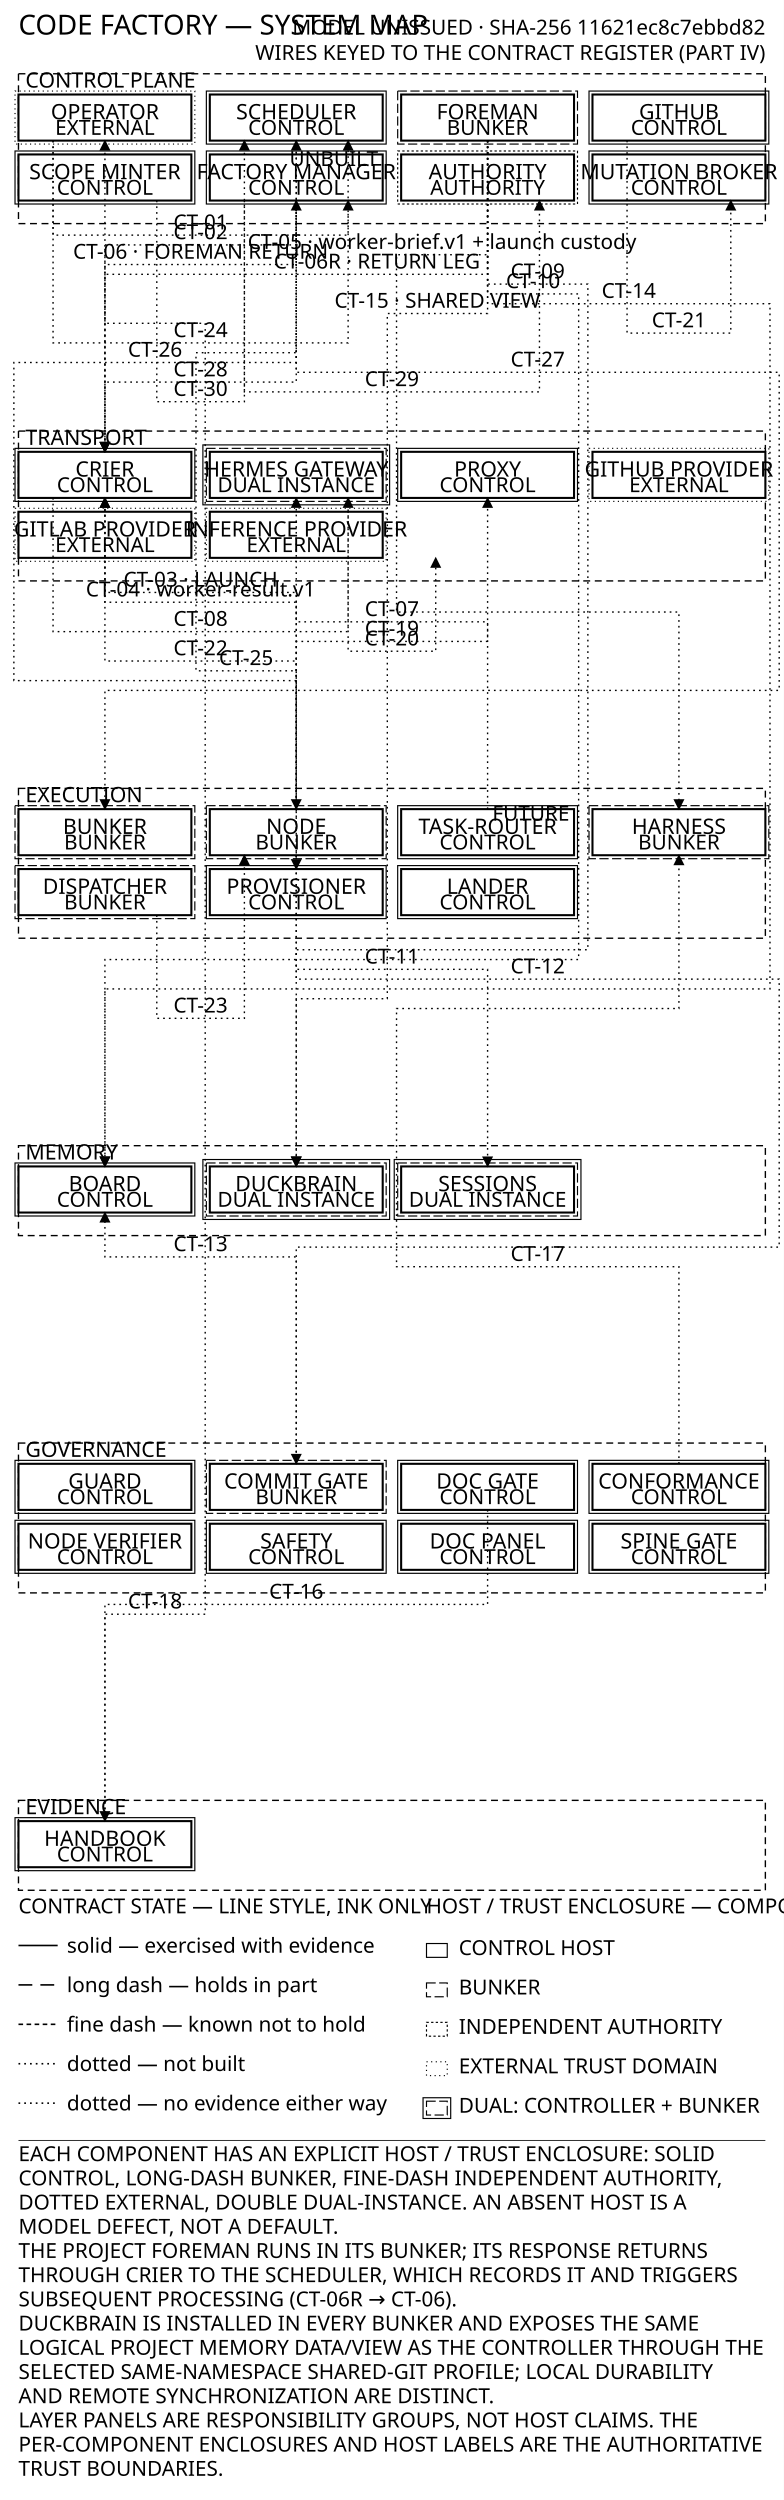
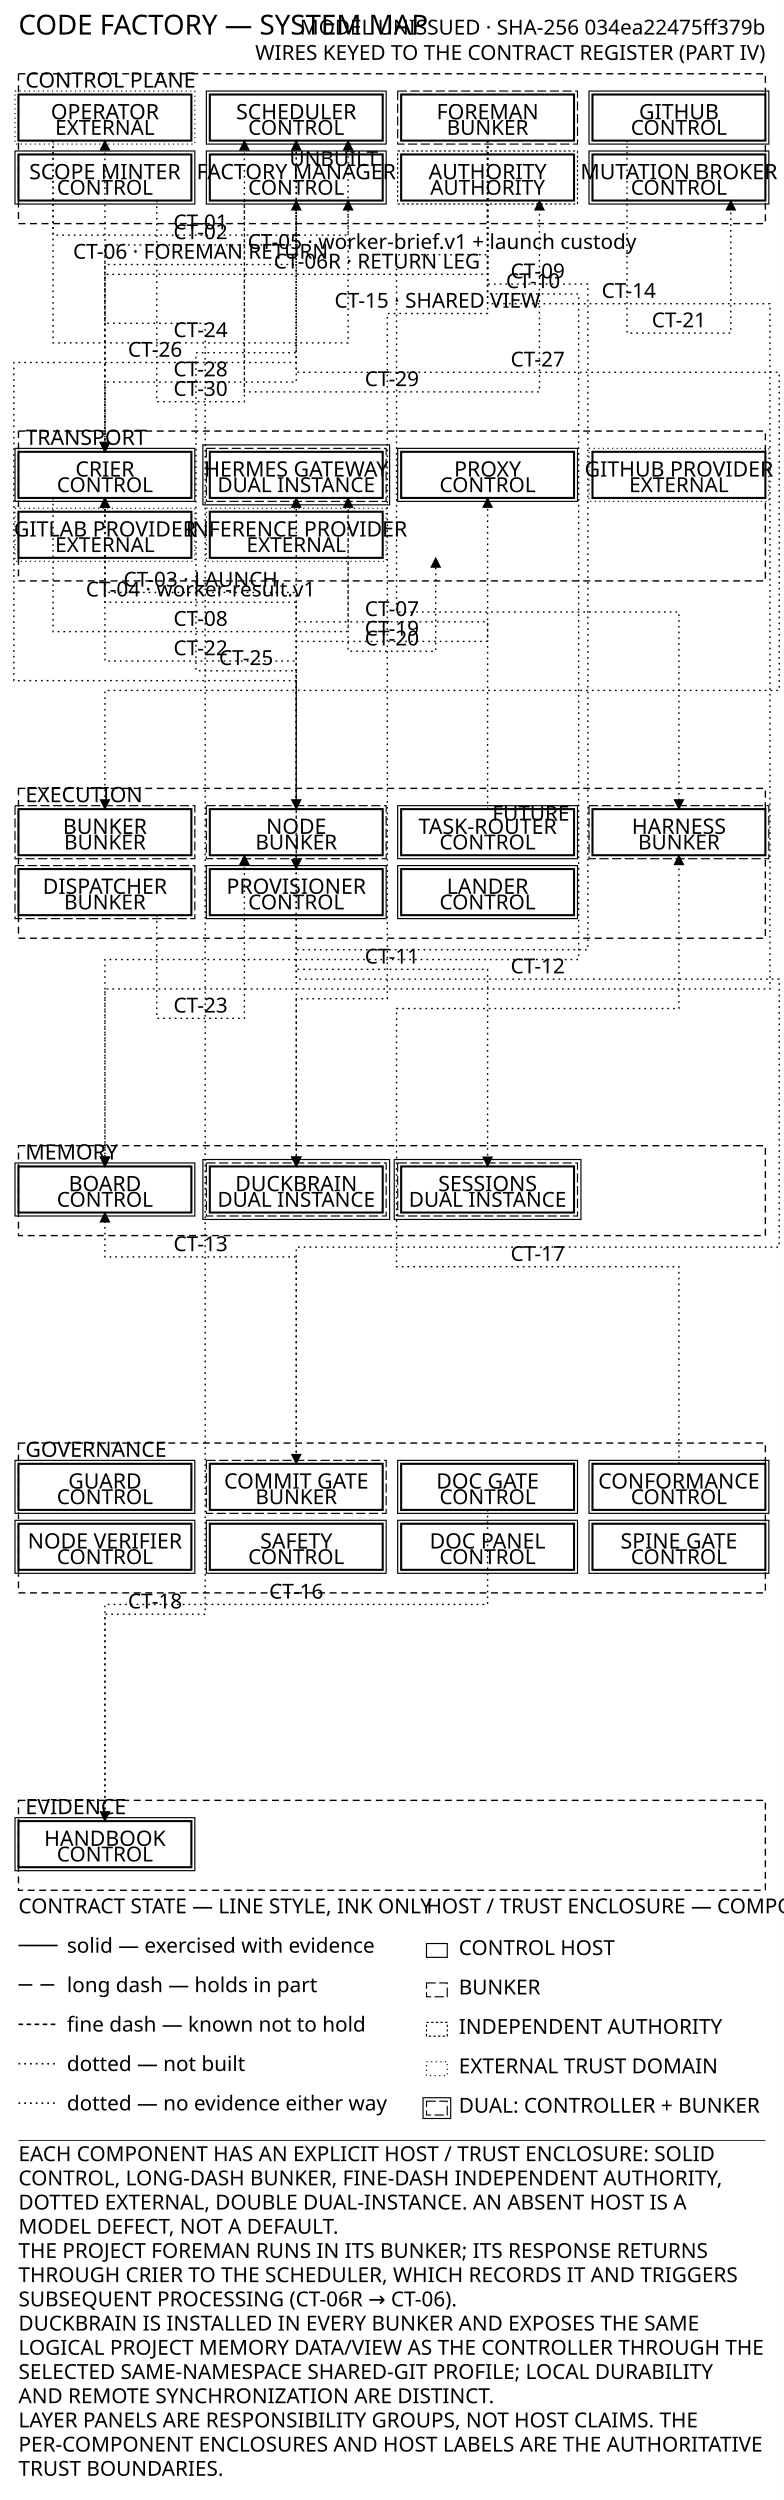
<svg xmlns="http://www.w3.org/2000/svg" width="170.0mm" height="542.2mm" viewBox="0 0 680 2169.0" preserveAspectRatio="xMidYMid meet">
  <rect width="680" height="2169.0" fill="#ffffff" />
  <defs>
    <marker id="ar" viewBox="0 0 10 10" refX="9" refY="5" markerWidth="8" markerHeight="8" orient="auto">
      <path d="M0,0 L10,5 L0,10 z" fill="#000000" />
    </marker>
  </defs>
  <g font-family="Routed Gothic Narrow, Routed Gothic, sans-serif">
    <text x="16.0" y="30.0" font-size="24.00" fill="#000000" text-anchor="start">CODE FACTORY — SYSTEM MAP</text>
-     <text x="664.0" y="30.0" font-size="18.00" fill="#000000" text-anchor="end">MODEL UNISSUED · SHA-256 11621ec8c7ebbd82</text>
+     <text x="664.0" y="30.0" font-size="18.00" fill="#000000" text-anchor="end">MODEL UNISSUED · SHA-256 034ea22475ff379b</text>
    <text x="664.0" y="52.0" font-size="18.00" fill="#000000" text-anchor="end">WIRES KEYED TO THE CONTRACT REGISTER (PART IV)</text>
    <rect x="16.0" y="64.0" width="648.0" height="130.0" fill="none" stroke="#000000" stroke-width="1.2" stroke-dasharray="6 4" />
    <text x="22.0" y="76.0" font-size="18.50" fill="#000000" text-anchor="start">CONTROL PLANE</text>
    <rect x="13.0" y="79.0" width="156.0" height="46.0" fill="none" stroke="#000000" stroke-width="1.0" stroke-dasharray="1 3" />
    <rect x="16.0" y="82.0" width="150.0" height="40.0" fill="#ffffff" stroke="#000000" stroke-width="1.8" />
    <text x="91.0" y="103.5" font-size="18.50" fill="#000000" text-anchor="middle">OPERATOR</text>
    <text x="91.0" y="117.0" font-size="18.00" fill="#000000" text-anchor="middle">EXTERNAL</text>
    <rect x="179.0" y="79.0" width="156.0" height="46.0" fill="none" stroke="#000000" stroke-width="1.0" />
    <rect x="182.0" y="82.0" width="150.0" height="40.0" fill="#ffffff" stroke="#000000" stroke-width="1.8" />
    <text x="257.0" y="103.5" font-size="18.50" fill="#000000" text-anchor="middle">SCHEDULER</text>
    <text x="257.0" y="117.0" font-size="18.00" fill="#000000" text-anchor="middle">CONTROL</text>
    <rect x="345.0" y="79.0" width="156.0" height="46.0" fill="none" stroke="#000000" stroke-width="1.0" stroke-dasharray="8 3" />
    <rect x="348.0" y="82.0" width="150.0" height="40.0" fill="#ffffff" stroke="#000000" stroke-width="1.8" />
    <text x="423.0" y="103.5" font-size="18.50" fill="#000000" text-anchor="middle">FOREMAN</text>
    <text x="423.0" y="117.0" font-size="18.00" fill="#000000" text-anchor="middle">BUNKER</text>
    <rect x="511.0" y="79.0" width="156.0" height="46.0" fill="none" stroke="#000000" stroke-width="1.0" />
    <rect x="514.0" y="82.0" width="150.0" height="40.0" fill="#ffffff" stroke="#000000" stroke-width="1.8" />
    <text x="589.0" y="103.5" font-size="18.50" fill="#000000" text-anchor="middle">GITHUB</text>
    <text x="589.0" y="117.0" font-size="18.00" fill="#000000" text-anchor="middle">CONTROL</text>
    <rect x="13.0" y="131.0" width="156.0" height="46.0" fill="none" stroke="#000000" stroke-width="1.0" />
    <rect x="16.0" y="134.0" width="150.0" height="40.0" fill="#ffffff" stroke="#000000" stroke-width="1.8" />
    <text x="91.0" y="155.5" font-size="18.50" fill="#000000" text-anchor="middle">SCOPE MINTER</text>
    <text x="91.0" y="169.0" font-size="18.00" fill="#000000" text-anchor="middle">CONTROL</text>
    <rect x="179.0" y="131.0" width="156.0" height="46.0" fill="none" stroke="#000000" stroke-width="1.0" />
    <rect x="182.0" y="134.0" width="150.0" height="40.0" fill="#ffffff" stroke="#000000" stroke-width="1.8" />
    <text x="257.0" y="155.5" font-size="18.50" fill="#000000" text-anchor="middle">FACTORY MANAGER</text>
    <text x="328.0" y="144.0" font-size="18.00" fill="#000000" text-anchor="end">UNBUILT</text>
    <text x="257.0" y="169.0" font-size="18.00" fill="#000000" text-anchor="middle">CONTROL</text>
    <rect x="345.0" y="131.0" width="156.0" height="46.0" fill="none" stroke="#000000" stroke-width="1.0" stroke-dasharray="2 2" />
    <rect x="348.0" y="134.0" width="150.0" height="40.0" fill="#ffffff" stroke="#000000" stroke-width="1.8" />
    <text x="423.0" y="155.5" font-size="18.50" fill="#000000" text-anchor="middle">AUTHORITY</text>
    <text x="423.0" y="169.0" font-size="18.00" fill="#000000" text-anchor="middle">AUTHORITY</text>
    <rect x="511.0" y="131.0" width="156.0" height="46.0" fill="none" stroke="#000000" stroke-width="1.0" />
    <rect x="514.0" y="134.0" width="150.0" height="40.0" fill="#ffffff" stroke="#000000" stroke-width="1.8" />
    <text x="589.0" y="155.5" font-size="18.50" fill="#000000" text-anchor="middle">MUTATION BROKER</text>
    <text x="589.0" y="169.0" font-size="18.00" fill="#000000" text-anchor="middle">CONTROL</text>
    <rect x="16.0" y="374.0" width="648.0" height="130.0" fill="none" stroke="#000000" stroke-width="1.2" stroke-dasharray="6 4" />
    <text x="22.0" y="386.0" font-size="18.50" fill="#000000" text-anchor="start">TRANSPORT</text>
    <rect x="13.0" y="389.0" width="156.0" height="46.0" fill="none" stroke="#000000" stroke-width="1.0" />
    <rect x="16.0" y="392.0" width="150.0" height="40.0" fill="#ffffff" stroke="#000000" stroke-width="1.8" />
    <text x="91.0" y="413.5" font-size="18.50" fill="#000000" text-anchor="middle">CRIER</text>
    <text x="91.0" y="427.0" font-size="18.00" fill="#000000" text-anchor="middle">CONTROL</text>
    <rect x="179.0" y="389.0" width="156.0" height="46.0" fill="none" stroke="#000000" stroke-width="1.0" stroke-dasharray="8 3" />
    <rect x="176.0" y="386.0" width="162.0" height="52.0" fill="none" stroke="#000000" stroke-width="1.0" />
    <rect x="182.0" y="392.0" width="150.0" height="40.0" fill="#ffffff" stroke="#000000" stroke-width="1.8" />
    <text x="257.0" y="413.5" font-size="18.50" fill="#000000" text-anchor="middle">HERMES GATEWAY</text>
    <text x="257.0" y="427.0" font-size="18.00" fill="#000000" text-anchor="middle">DUAL INSTANCE</text>
    <rect x="345.0" y="389.0" width="156.0" height="46.0" fill="none" stroke="#000000" stroke-width="1.0" />
    <rect x="348.0" y="392.0" width="150.0" height="40.0" fill="#ffffff" stroke="#000000" stroke-width="1.8" />
    <text x="423.0" y="413.5" font-size="18.50" fill="#000000" text-anchor="middle">PROXY</text>
    <text x="423.0" y="427.0" font-size="18.00" fill="#000000" text-anchor="middle">CONTROL</text>
    <rect x="511.0" y="389.0" width="156.0" height="46.0" fill="none" stroke="#000000" stroke-width="1.0" stroke-dasharray="1 3" />
    <rect x="514.0" y="392.0" width="150.0" height="40.0" fill="#ffffff" stroke="#000000" stroke-width="1.8" />
    <text x="589.0" y="413.5" font-size="18.50" fill="#000000" text-anchor="middle">GITHUB PROVIDER</text>
    <text x="589.0" y="427.0" font-size="18.00" fill="#000000" text-anchor="middle">EXTERNAL</text>
    <rect x="13.0" y="441.0" width="156.0" height="46.0" fill="none" stroke="#000000" stroke-width="1.0" stroke-dasharray="1 3" />
    <rect x="16.0" y="444.0" width="150.0" height="40.0" fill="#ffffff" stroke="#000000" stroke-width="1.8" />
    <text x="91.0" y="465.5" font-size="18.50" fill="#000000" text-anchor="middle">GITLAB PROVIDER</text>
    <text x="91.0" y="479.0" font-size="18.00" fill="#000000" text-anchor="middle">EXTERNAL</text>
    <rect x="179.0" y="441.0" width="156.0" height="46.0" fill="none" stroke="#000000" stroke-width="1.0" stroke-dasharray="1 3" />
    <rect x="182.0" y="444.0" width="150.0" height="40.0" fill="#ffffff" stroke="#000000" stroke-width="1.8" />
    <text x="257.0" y="465.5" font-size="18.50" fill="#000000" text-anchor="middle">INFERENCE PROVIDER</text>
    <text x="257.0" y="479.0" font-size="18.00" fill="#000000" text-anchor="middle">EXTERNAL</text>
    <rect x="16.0" y="684.0" width="648.0" height="130.0" fill="none" stroke="#000000" stroke-width="1.2" stroke-dasharray="6 4" />
    <text x="22.0" y="696.0" font-size="18.50" fill="#000000" text-anchor="start">EXECUTION</text>
    <rect x="13.0" y="699.0" width="156.0" height="46.0" fill="none" stroke="#000000" stroke-width="1.0" stroke-dasharray="8 3" />
    <rect x="16.0" y="702.0" width="150.0" height="40.0" fill="#ffffff" stroke="#000000" stroke-width="1.8" />
    <text x="91.0" y="723.5" font-size="18.50" fill="#000000" text-anchor="middle">BUNKER</text>
    <text x="91.0" y="737.0" font-size="18.00" fill="#000000" text-anchor="middle">BUNKER</text>
    <rect x="179.0" y="699.0" width="156.0" height="46.0" fill="none" stroke="#000000" stroke-width="1.0" stroke-dasharray="8 3" />
    <rect x="182.0" y="702.0" width="150.0" height="40.0" fill="#ffffff" stroke="#000000" stroke-width="1.8" />
    <text x="257.0" y="723.5" font-size="18.50" fill="#000000" text-anchor="middle">NODE</text>
    <text x="257.0" y="737.0" font-size="18.00" fill="#000000" text-anchor="middle">BUNKER</text>
    <rect x="345.0" y="699.0" width="156.0" height="46.0" fill="none" stroke="#000000" stroke-width="1.0" />
    <rect x="348.0" y="702.0" width="150.0" height="40.0" fill="#ffffff" stroke="#000000" stroke-width="1.8" />
    <text x="423.0" y="723.5" font-size="18.50" fill="#000000" text-anchor="middle">TASK-ROUTER</text>
    <text x="494.0" y="712.0" font-size="18.00" fill="#000000" text-anchor="end">FUTURE</text>
    <text x="423.0" y="737.0" font-size="18.00" fill="#000000" text-anchor="middle">CONTROL</text>
    <rect x="511.0" y="699.0" width="156.0" height="46.0" fill="none" stroke="#000000" stroke-width="1.0" stroke-dasharray="8 3" />
    <rect x="514.0" y="702.0" width="150.0" height="40.0" fill="#ffffff" stroke="#000000" stroke-width="1.8" />
    <text x="589.0" y="723.5" font-size="18.50" fill="#000000" text-anchor="middle">HARNESS</text>
    <text x="589.0" y="737.0" font-size="18.00" fill="#000000" text-anchor="middle">BUNKER</text>
    <rect x="13.0" y="751.0" width="156.0" height="46.0" fill="none" stroke="#000000" stroke-width="1.0" stroke-dasharray="8 3" />
    <rect x="16.0" y="754.0" width="150.0" height="40.0" fill="#ffffff" stroke="#000000" stroke-width="1.8" />
    <text x="91.0" y="775.5" font-size="18.50" fill="#000000" text-anchor="middle">DISPATCHER</text>
    <text x="91.0" y="789.0" font-size="18.00" fill="#000000" text-anchor="middle">BUNKER</text>
    <rect x="179.0" y="751.0" width="156.0" height="46.0" fill="none" stroke="#000000" stroke-width="1.0" />
    <rect x="182.0" y="754.0" width="150.0" height="40.0" fill="#ffffff" stroke="#000000" stroke-width="1.8" />
    <text x="257.0" y="775.5" font-size="18.50" fill="#000000" text-anchor="middle">PROVISIONER</text>
    <text x="257.0" y="789.0" font-size="18.00" fill="#000000" text-anchor="middle">CONTROL</text>
    <rect x="345.0" y="751.0" width="156.0" height="46.0" fill="none" stroke="#000000" stroke-width="1.0" />
    <rect x="348.0" y="754.0" width="150.0" height="40.0" fill="#ffffff" stroke="#000000" stroke-width="1.8" />
    <text x="423.0" y="775.5" font-size="18.50" fill="#000000" text-anchor="middle">LANDER</text>
    <text x="423.0" y="789.0" font-size="18.00" fill="#000000" text-anchor="middle">CONTROL</text>
    <rect x="16.0" y="994.0" width="648.0" height="78.0" fill="none" stroke="#000000" stroke-width="1.2" stroke-dasharray="6 4" />
    <text x="22.0" y="1006.0" font-size="18.50" fill="#000000" text-anchor="start">MEMORY</text>
    <rect x="13.0" y="1009.0" width="156.0" height="46.0" fill="none" stroke="#000000" stroke-width="1.0" />
    <rect x="16.0" y="1012.0" width="150.0" height="40.0" fill="#ffffff" stroke="#000000" stroke-width="1.8" />
    <text x="91.0" y="1033.5" font-size="18.50" fill="#000000" text-anchor="middle">BOARD</text>
    <text x="91.0" y="1047.0" font-size="18.00" fill="#000000" text-anchor="middle">CONTROL</text>
    <rect x="179.0" y="1009.0" width="156.0" height="46.0" fill="none" stroke="#000000" stroke-width="1.0" stroke-dasharray="8 3" />
    <rect x="176.0" y="1006.0" width="162.0" height="52.0" fill="none" stroke="#000000" stroke-width="1.0" />
    <rect x="182.0" y="1012.0" width="150.0" height="40.0" fill="#ffffff" stroke="#000000" stroke-width="1.8" />
    <text x="257.0" y="1033.5" font-size="18.50" fill="#000000" text-anchor="middle">DUCKBRAIN</text>
    <text x="257.0" y="1047.0" font-size="18.00" fill="#000000" text-anchor="middle">DUAL INSTANCE</text>
    <rect x="345.0" y="1009.0" width="156.0" height="46.0" fill="none" stroke="#000000" stroke-width="1.0" stroke-dasharray="8 3" />
    <rect x="342.0" y="1006.0" width="162.0" height="52.0" fill="none" stroke="#000000" stroke-width="1.0" />
    <rect x="348.0" y="1012.0" width="150.0" height="40.0" fill="#ffffff" stroke="#000000" stroke-width="1.8" />
    <text x="423.0" y="1033.5" font-size="18.50" fill="#000000" text-anchor="middle">SESSIONS</text>
    <text x="423.0" y="1047.0" font-size="18.00" fill="#000000" text-anchor="middle">DUAL INSTANCE</text>
    <rect x="16.0" y="1252.0" width="648.0" height="130.0" fill="none" stroke="#000000" stroke-width="1.2" stroke-dasharray="6 4" />
    <text x="22.0" y="1264.0" font-size="18.50" fill="#000000" text-anchor="start">GOVERNANCE</text>
    <rect x="13.0" y="1267.0" width="156.0" height="46.0" fill="none" stroke="#000000" stroke-width="1.0" />
    <rect x="16.0" y="1270.0" width="150.0" height="40.0" fill="#ffffff" stroke="#000000" stroke-width="1.8" />
    <text x="91.0" y="1291.5" font-size="18.50" fill="#000000" text-anchor="middle">GUARD</text>
    <text x="91.0" y="1305.0" font-size="18.00" fill="#000000" text-anchor="middle">CONTROL</text>
    <rect x="179.0" y="1267.0" width="156.0" height="46.0" fill="none" stroke="#000000" stroke-width="1.0" stroke-dasharray="8 3" />
    <rect x="182.0" y="1270.0" width="150.0" height="40.0" fill="#ffffff" stroke="#000000" stroke-width="1.8" />
    <text x="257.0" y="1291.5" font-size="18.50" fill="#000000" text-anchor="middle">COMMIT GATE</text>
    <text x="257.0" y="1305.0" font-size="18.00" fill="#000000" text-anchor="middle">BUNKER</text>
    <rect x="345.0" y="1267.0" width="156.0" height="46.0" fill="none" stroke="#000000" stroke-width="1.0" />
    <rect x="348.0" y="1270.0" width="150.0" height="40.0" fill="#ffffff" stroke="#000000" stroke-width="1.8" />
    <text x="423.0" y="1291.5" font-size="18.50" fill="#000000" text-anchor="middle">DOC GATE</text>
    <text x="423.0" y="1305.0" font-size="18.00" fill="#000000" text-anchor="middle">CONTROL</text>
    <rect x="511.0" y="1267.0" width="156.0" height="46.0" fill="none" stroke="#000000" stroke-width="1.0" />
    <rect x="514.0" y="1270.0" width="150.0" height="40.0" fill="#ffffff" stroke="#000000" stroke-width="1.8" />
    <text x="589.0" y="1291.5" font-size="18.50" fill="#000000" text-anchor="middle">CONFORMANCE</text>
    <text x="589.0" y="1305.0" font-size="18.00" fill="#000000" text-anchor="middle">CONTROL</text>
    <rect x="13.0" y="1319.0" width="156.0" height="46.0" fill="none" stroke="#000000" stroke-width="1.0" />
    <rect x="16.0" y="1322.0" width="150.0" height="40.0" fill="#ffffff" stroke="#000000" stroke-width="1.8" />
    <text x="91.0" y="1343.5" font-size="18.50" fill="#000000" text-anchor="middle">NODE VERIFIER</text>
    <text x="91.0" y="1357.0" font-size="18.00" fill="#000000" text-anchor="middle">CONTROL</text>
    <rect x="179.0" y="1319.0" width="156.0" height="46.0" fill="none" stroke="#000000" stroke-width="1.0" />
    <rect x="182.0" y="1322.0" width="150.0" height="40.0" fill="#ffffff" stroke="#000000" stroke-width="1.8" />
    <text x="257.0" y="1343.5" font-size="18.50" fill="#000000" text-anchor="middle">SAFETY</text>
    <text x="257.0" y="1357.0" font-size="18.00" fill="#000000" text-anchor="middle">CONTROL</text>
    <rect x="345.0" y="1319.0" width="156.0" height="46.0" fill="none" stroke="#000000" stroke-width="1.0" />
    <rect x="348.0" y="1322.0" width="150.0" height="40.0" fill="#ffffff" stroke="#000000" stroke-width="1.8" />
    <text x="423.0" y="1343.5" font-size="18.50" fill="#000000" text-anchor="middle">DOC PANEL</text>
    <text x="423.0" y="1357.0" font-size="18.00" fill="#000000" text-anchor="middle">CONTROL</text>
    <rect x="511.0" y="1319.0" width="156.0" height="46.0" fill="none" stroke="#000000" stroke-width="1.0" />
    <rect x="514.0" y="1322.0" width="150.0" height="40.0" fill="#ffffff" stroke="#000000" stroke-width="1.8" />
    <text x="589.0" y="1343.5" font-size="18.50" fill="#000000" text-anchor="middle">SPINE GATE</text>
    <text x="589.0" y="1357.0" font-size="18.00" fill="#000000" text-anchor="middle">CONTROL</text>
    <rect x="16.0" y="1562.0" width="648.0" height="78.0" fill="none" stroke="#000000" stroke-width="1.2" stroke-dasharray="6 4" />
    <text x="22.0" y="1574.0" font-size="18.50" fill="#000000" text-anchor="start">EVIDENCE</text>
    <rect x="13.0" y="1577.0" width="156.0" height="46.0" fill="none" stroke="#000000" stroke-width="1.0" />
    <rect x="16.0" y="1580.0" width="150.0" height="40.0" fill="#ffffff" stroke="#000000" stroke-width="1.8" />
    <text x="91.0" y="1601.5" font-size="18.50" fill="#000000" text-anchor="middle">HANDBOOK</text>
    <text x="91.0" y="1615.0" font-size="18.00" fill="#000000" text-anchor="middle">CONTROL</text>
    <polyline points="46.0,122.0 46.0,204.0 302.0,204.0 302.0,122.0" fill="none" stroke="#000000" stroke-width="1.2" stroke-dasharray="1.5 3.5" marker-end="url(#ar)" />
    <text x="174.0" y="199.0" font-size="18.00" fill="#000000" text-anchor="middle">CT-01</text>
    <polyline points="257.0,122.0 257.0,212.5 91.0,212.5 91.0,392.0" fill="none" stroke="#000000" stroke-width="1.2" stroke-dasharray="1.5 3.5" marker-end="url(#ar)" />
    <text x="174.0" y="207.5" font-size="18.00" fill="#000000" text-anchor="middle">CT-02</text>
    <polyline points="91.0,432.0 91.0,514.0 257.0,514.0 257.0,702.0" fill="none" stroke="#000000" stroke-width="1.2" stroke-dasharray="1.5 3.5" marker-end="url(#ar)" />
    <text x="174.0" y="509.0" font-size="18.00" fill="#000000" text-anchor="middle">CT-03 · LAUNCH</text>
    <polyline points="257.0,702.0 257.0,522.5 91.0,522.5 91.0,432.0" fill="none" stroke="#000000" stroke-width="1.2" stroke-dasharray="1.5 3.5" marker-end="url(#ar)" />
    <text x="174.0" y="517.5" font-size="18.00" fill="#000000" text-anchor="middle">CT-04 · worker-result.v1</text>
    <polyline points="423.0,122.0 423.0,221.0 344.0,221.0 344.0,531.0 589.0,531.0 589.0,702.0" fill="none" stroke="#000000" stroke-width="1.2" stroke-dasharray="1.5 3.5" marker-end="url(#ar)" />
    <text x="383.5" y="216.0" font-size="18.00" fill="#000000" text-anchor="middle">CT-05 · worker-brief.v1 + launch custody</text>
    <polyline points="91.0,392.0 91.0,229.5 257.0,229.5 257.0,122.0" fill="none" stroke="#000000" stroke-width="1.2" stroke-dasharray="1.5 3.5" marker-end="url(#ar)" />
    <text x="174.0" y="224.5" font-size="18.00" fill="#000000" text-anchor="middle">CT-06 · FOREMAN RETURN</text>
    <polyline points="423.0,122.0 423.0,238.0 91.0,238.0 91.0,392.0" fill="none" stroke="#000000" stroke-width="1.2" stroke-dasharray="1.5 3.5" marker-end="url(#ar)" />
    <text x="327.0" y="233.0" font-size="18.00" fill="#000000" text-anchor="middle">CT-06R · RETURN LEG</text>
    <polyline points="423.0,702.0 423.0,539.5 257.0,539.5 257.0,432.0" fill="none" stroke="#000000" stroke-width="1.2" stroke-dasharray="1.5 3.5" marker-end="url(#ar)" />
    <text x="340.0" y="534.5" font-size="18.00" fill="#000000" text-anchor="middle">CT-07</text>
    <polyline points="46.0,432.0 46.0,548.0 302.0,548.0 302.0,432.0" fill="none" stroke="#000000" stroke-width="1.2" stroke-dasharray="1.5 3.5" marker-end="url(#ar)" />
    <text x="174.0" y="543.0" font-size="18.00" fill="#000000" text-anchor="middle">CT-08</text>
    <polyline points="423.0,122.0 423.0,246.5 510.0,246.5 510.0,824.0 257.0,824.0 257.0,1012.0" fill="none" stroke="#000000" stroke-width="1.2" stroke-dasharray="1.5 3.5" marker-end="url(#ar)" />
    <text x="466.5" y="241.5" font-size="18.00" fill="#000000" text-anchor="middle">CT-09</text>
    <polyline points="423.0,122.0 423.0,255.0 502.0,255.0 502.0,832.5 91.0,832.5 91.0,1012.0" fill="none" stroke="#000000" stroke-width="1.2" stroke-dasharray="1.5 3.5" marker-end="url(#ar)" />
    <text x="462.5" y="250.0" font-size="18.00" fill="#000000" text-anchor="middle">CT-10</text>
    <polyline points="257.0,742.0 257.0,841.0 423.0,841.0 423.0,1012.0" fill="none" stroke="#000000" stroke-width="1.2" stroke-dasharray="1.5 3.5" marker-end="url(#ar)" />
    <text x="340.0" y="836.0" font-size="18.00" fill="#000000" text-anchor="middle">CT-11</text>
    <polyline points="257.0,742.0 257.0,849.5 676.0,849.5 676.0,1082.0 257.0,1082.0 257.0,1270.0" fill="none" stroke="#000000" stroke-width="1.2" stroke-dasharray="1.5 3.5" marker-end="url(#ar)" />
    <text x="466.5" y="844.5" font-size="18.00" fill="#000000" text-anchor="middle">CT-12</text>
    <polyline points="257.0,1270.0 257.0,1090.5 91.0,1090.5 91.0,1052.0" fill="none" stroke="#000000" stroke-width="1.2" stroke-dasharray="1.5 3.5" marker-end="url(#ar)" />
    <text x="174.0" y="1085.5" font-size="18.00" fill="#000000" text-anchor="middle">CT-13</text>
    <polyline points="423.0,122.0 423.0,263.5 668.0,263.5 668.0,858.0 91.0,858.0 91.0,1012.0" fill="none" stroke="#000000" stroke-width="1.2" stroke-dasharray="1.5 3.5" marker-end="url(#ar)" />
    <text x="545.5" y="258.5" font-size="18.00" fill="#000000" text-anchor="middle">CT-14</text>
    <polyline points="423.0,122.0 423.0,272.0 336.0,272.0 336.0,866.5 257.0,866.5 257.0,1012.0" fill="none" stroke="#000000" stroke-width="1.2" stroke-dasharray="1.5 3.5" marker-end="url(#ar)" />
    <text x="379.5" y="267.0" font-size="18.00" fill="#000000" text-anchor="middle">CT-15 · SHARED VIEW</text>
    <polyline points="423.0,1310.0 423.0,1392.0 91.0,1392.0 91.0,1580.0" fill="none" stroke="#000000" stroke-width="1.2" stroke-dasharray="1.5 3.5" marker-end="url(#ar)" />
    <text x="257.0" y="1387.0" font-size="18.00" fill="#000000" text-anchor="middle">CT-16</text>
    <polyline points="589.0,1270.0 589.0,1099.0 344.0,1099.0 344.0,875.0 589.0,875.0 589.0,742.0" fill="none" stroke="#000000" stroke-width="1.2" stroke-dasharray="1.5 3.5" marker-end="url(#ar)" />
    <text x="466.5" y="1094.0" font-size="18.00" fill="#000000" text-anchor="middle">CT-17</text>
    <polyline points="91.0,1580.0 91.0,1400.5 178.0,1400.5 178.0,280.5 91.0,280.5 91.0,122.0" fill="none" stroke="#000000" stroke-width="1.2" stroke-dasharray="1.5 3.5" marker-end="url(#ar)" />
    <text x="134.5" y="1395.5" font-size="18.00" fill="#000000" text-anchor="middle">CT-18</text>
    <polyline points="257.0,702.0 257.0,556.5 423.0,556.5 423.0,432.0" fill="none" stroke="#000000" stroke-width="1.2" stroke-dasharray="1.5 3.5" marker-end="url(#ar)" />
    <text x="340.0" y="551.5" font-size="18.00" fill="#000000" text-anchor="middle">CT-19</text>
    <polyline points="302.0,432.0 302.0,565.0 378.0,565.0 378.0,484.0" fill="none" stroke="#000000" stroke-width="1.2" stroke-dasharray="1.5 3.5" marker-end="url(#ar)" />
    <text x="340.0" y="560.0" font-size="18.00" fill="#000000" text-anchor="middle">CT-20</text>
    <polyline points="544.0,122.0 544.0,289.0 634.0,289.0 634.0,174.0" fill="none" stroke="#000000" stroke-width="1.2" stroke-dasharray="1.5 3.5" marker-end="url(#ar)" />
    <text x="589.0" y="284.0" font-size="18.00" fill="#000000" text-anchor="middle">CT-21</text>
    <polyline points="257.0,702.0 257.0,573.5 91.0,573.5 91.0,432.0" fill="none" stroke="#000000" stroke-width="1.2" stroke-dasharray="1.5 3.5" marker-end="url(#ar)" />
    <text x="174.0" y="568.5" font-size="18.00" fill="#000000" text-anchor="middle">CT-22</text>
    <polyline points="136.0,794.0 136.0,883.5 212.0,883.5 212.0,742.0" fill="none" stroke="#000000" stroke-width="1.2" stroke-dasharray="1.5 3.5" marker-end="url(#ar)" />
    <text x="174.0" y="878.5" font-size="18.00" fill="#000000" text-anchor="middle">CT-23</text>
    <polyline points="46.0,122.0 46.0,297.5 302.0,297.5 302.0,174.0" fill="none" stroke="#000000" stroke-width="1.2" stroke-dasharray="1.5 3.5" marker-end="url(#ar)" />
    <text x="174.0" y="292.5" font-size="18.00" fill="#000000" text-anchor="middle">CT-24</text>
    <polyline points="257.0,754.0 257.0,582.0 170.0,582.0 170.0,306.0 257.0,306.0 257.0,174.0" fill="none" stroke="#000000" stroke-width="1.2" stroke-dasharray="1.5 3.5" marker-end="url(#ar)" />
    <text x="213.5" y="577.0" font-size="18.00" fill="#000000" text-anchor="middle">CT-25</text>
    <polyline points="257.0,174.0 257.0,314.5 12.0,314.5 12.0,590.5 257.0,590.5 257.0,754.0" fill="none" stroke="#000000" stroke-width="1.2" stroke-dasharray="1.5 3.5" marker-end="url(#ar)" />
    <text x="134.5" y="309.5" font-size="18.00" fill="#000000" text-anchor="middle">CT-26</text>
    <polyline points="257.0,174.0 257.0,323.0 676.0,323.0 676.0,599.0 91.0,599.0 91.0,702.0" fill="none" stroke="#000000" stroke-width="1.2" stroke-dasharray="1.5 3.5" marker-end="url(#ar)" />
    <text x="466.5" y="318.0" font-size="18.00" fill="#000000" text-anchor="middle">CT-27</text>
    <polyline points="257.0,174.0 257.0,331.5 91.0,331.5 91.0,392.0" fill="none" stroke="#000000" stroke-width="1.2" stroke-dasharray="1.5 3.5" marker-end="url(#ar)" />
    <text x="174.0" y="326.5" font-size="18.00" fill="#000000" text-anchor="middle">CT-28</text>
    <polyline points="212.0,174.0 212.0,340.0 468.0,340.0 468.0,174.0" fill="none" stroke="#000000" stroke-width="1.2" stroke-dasharray="1.5 3.5" marker-end="url(#ar)" />
    <text x="340.0" y="335.0" font-size="18.00" fill="#000000" text-anchor="middle">CT-29</text>
    <polyline points="136.0,174.0 136.0,348.5 212.0,348.5 212.0,122.0" fill="none" stroke="#000000" stroke-width="1.2" stroke-dasharray="1.5 3.5" marker-end="url(#ar)" />
    <text x="174.0" y="343.5" font-size="18.00" fill="#000000" text-anchor="middle">CT-30</text>
    <text x="16.0" y="1660.0" font-size="18.00" fill="#000000" text-anchor="start">CONTRACT STATE — LINE STYLE, INK ONLY</text>
    <polyline points="16.0,1687.9 50.0,1687.9" fill="none" stroke="#000000" stroke-width="1.4" />
    <text x="58.0" y="1694.2" font-size="18.00" fill="#000000" text-anchor="start">solid — exercised with evidence</text>
    <polyline points="16.0,1722.1 50.0,1722.1" fill="none" stroke="#000000" stroke-width="1.4" stroke-dasharray="12 7" />
    <text x="58.0" y="1728.4" font-size="18.00" fill="#000000" text-anchor="start">long dash — holds in part</text>
    <polyline points="16.0,1756.3 50.0,1756.3" fill="none" stroke="#000000" stroke-width="1.4" stroke-dasharray="4 3" />
    <text x="58.0" y="1762.6" font-size="18.00" fill="#000000" text-anchor="start">fine dash — known not to hold</text>
    <polyline points="16.0,1790.5 50.0,1790.5" fill="none" stroke="#000000" stroke-width="1.4" stroke-dasharray="1.5 3.5" />
    <text x="58.0" y="1796.8" font-size="18.00" fill="#000000" text-anchor="start">dotted — not built</text>
    <polyline points="16.0,1824.7 50.0,1824.7" fill="none" stroke="#000000" stroke-width="1.4" stroke-dasharray="1.5 3.5" />
    <text x="58.0" y="1831.0" font-size="18.00" fill="#000000" text-anchor="start">dotted — no evidence either way</text>
    <text x="370.0" y="1660.0" font-size="18.00" fill="#000000" text-anchor="start">HOST / TRUST ENCLOSURE — COMPONENT BOUNDARY</text>
    <rect x="370" y="1686.2" width="18" height="12" fill="none" stroke="#000000" stroke-width="1.0" />
    <text x="398.0" y="1696.2" font-size="18.00" fill="#000000" text-anchor="start">CONTROL HOST</text>
    <rect x="370" y="1720.4" width="18" height="12" fill="none" stroke="#000000" stroke-width="1.0" stroke-dasharray="8 3" />
    <text x="398.0" y="1730.4" font-size="18.00" fill="#000000" text-anchor="start">BUNKER</text>
    <rect x="370" y="1754.6" width="18" height="12" fill="none" stroke="#000000" stroke-width="1.0" stroke-dasharray="2 2" />
    <text x="398.0" y="1764.6" font-size="18.00" fill="#000000" text-anchor="start">INDEPENDENT AUTHORITY</text>
    <rect x="370" y="1788.8" width="18" height="12" fill="none" stroke="#000000" stroke-width="1.0" stroke-dasharray="1 3" />
    <text x="398.0" y="1798.8" font-size="18.00" fill="#000000" text-anchor="start">EXTERNAL TRUST DOMAIN</text>
    <rect x="370" y="1823.0" width="18" height="12" fill="none" stroke="#000000" stroke-width="1.0" stroke-dasharray="8 3" />
    <rect x="367" y="1820.0" width="24" height="18" fill="none" stroke="#000000" stroke-width="1.0" />
    <text x="398.0" y="1833.0" font-size="18.00" fill="#000000" text-anchor="start">DUAL: CONTROLLER + BUNKER</text>
    <polyline points="16.0,1857.0 664.0,1857.0" fill="none" stroke="#000000" stroke-width="0.7" />
    <text x="16.0" y="1875.0" font-size="18.00" fill="#000000" text-anchor="start">EACH COMPONENT HAS AN EXPLICIT HOST / TRUST ENCLOSURE: SOLID</text>
    <text x="16.0" y="1896.0" font-size="18.00" fill="#000000" text-anchor="start">CONTROL, LONG-DASH BUNKER, FINE-DASH INDEPENDENT AUTHORITY,</text>
    <text x="16.0" y="1917.0" font-size="18.00" fill="#000000" text-anchor="start">DOTTED EXTERNAL, DOUBLE DUAL-INSTANCE. AN ABSENT HOST IS A</text>
    <text x="16.0" y="1938.0" font-size="18.00" fill="#000000" text-anchor="start">MODEL DEFECT, NOT A DEFAULT.</text>
    <text x="16.0" y="1959.0" font-size="18.00" fill="#000000" text-anchor="start">THE PROJECT FOREMAN RUNS IN ITS BUNKER; ITS RESPONSE RETURNS</text>
    <text x="16.0" y="1980.0" font-size="18.00" fill="#000000" text-anchor="start">THROUGH CRIER TO THE SCHEDULER, WHICH RECORDS IT AND TRIGGERS</text>
    <text x="16.0" y="2001.0" font-size="18.00" fill="#000000" text-anchor="start">SUBSEQUENT PROCESSING (CT-06R → CT-06).</text>
    <text x="16.0" y="2022.0" font-size="18.00" fill="#000000" text-anchor="start">DUCKBRAIN IS INSTALLED IN EVERY BUNKER AND EXPOSES THE SAME</text>
    <text x="16.0" y="2043.0" font-size="18.00" fill="#000000" text-anchor="start">LOGICAL PROJECT MEMORY DATA/VIEW AS THE CONTROLLER THROUGH THE</text>
    <text x="16.0" y="2064.0" font-size="18.00" fill="#000000" text-anchor="start">SELECTED SAME-NAMESPACE SHARED-GIT PROFILE; LOCAL DURABILITY</text>
    <text x="16.0" y="2085.0" font-size="18.00" fill="#000000" text-anchor="start">AND REMOTE SYNCHRONIZATION ARE DISTINCT.</text>
    <text x="16.0" y="2106.0" font-size="18.00" fill="#000000" text-anchor="start">LAYER PANELS ARE RESPONSIBILITY GROUPS, NOT HOST CLAIMS. THE</text>
    <text x="16.0" y="2127.0" font-size="18.00" fill="#000000" text-anchor="start">PER-COMPONENT ENCLOSURES AND HOST LABELS ARE THE AUTHORITATIVE</text>
    <text x="16.0" y="2148.0" font-size="18.00" fill="#000000" text-anchor="start">TRUST BOUNDARIES.</text>
  </g>
</svg>
